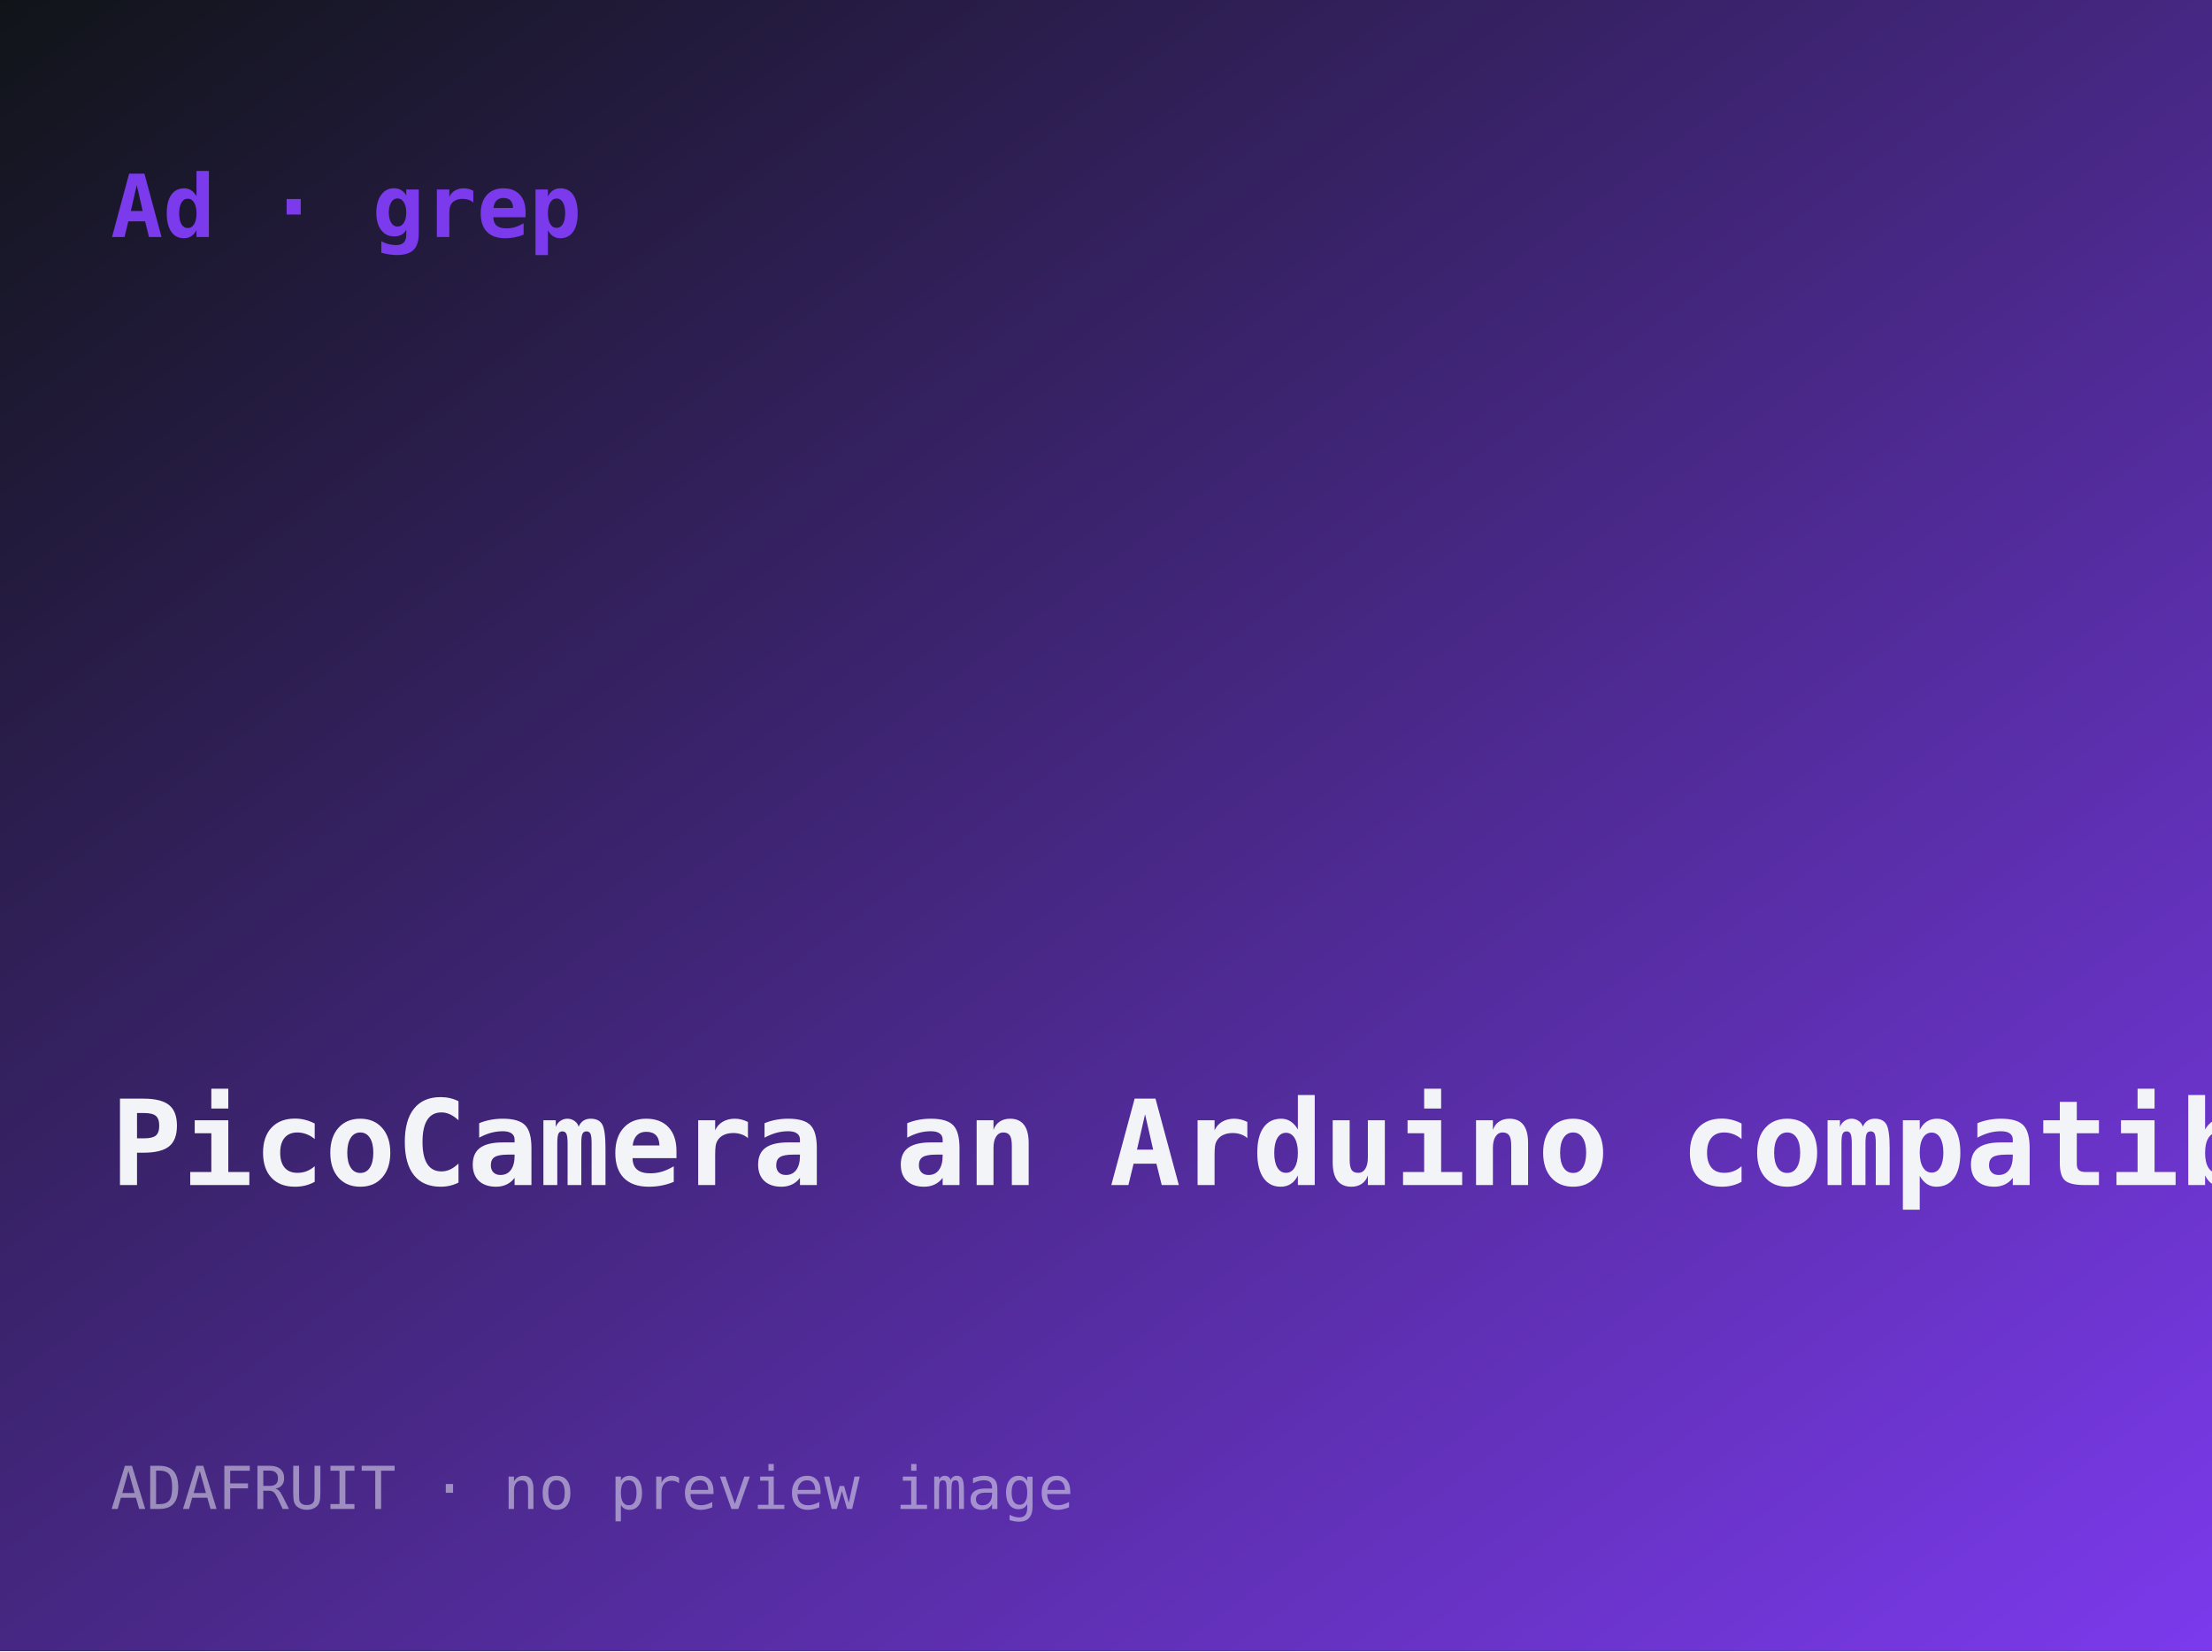
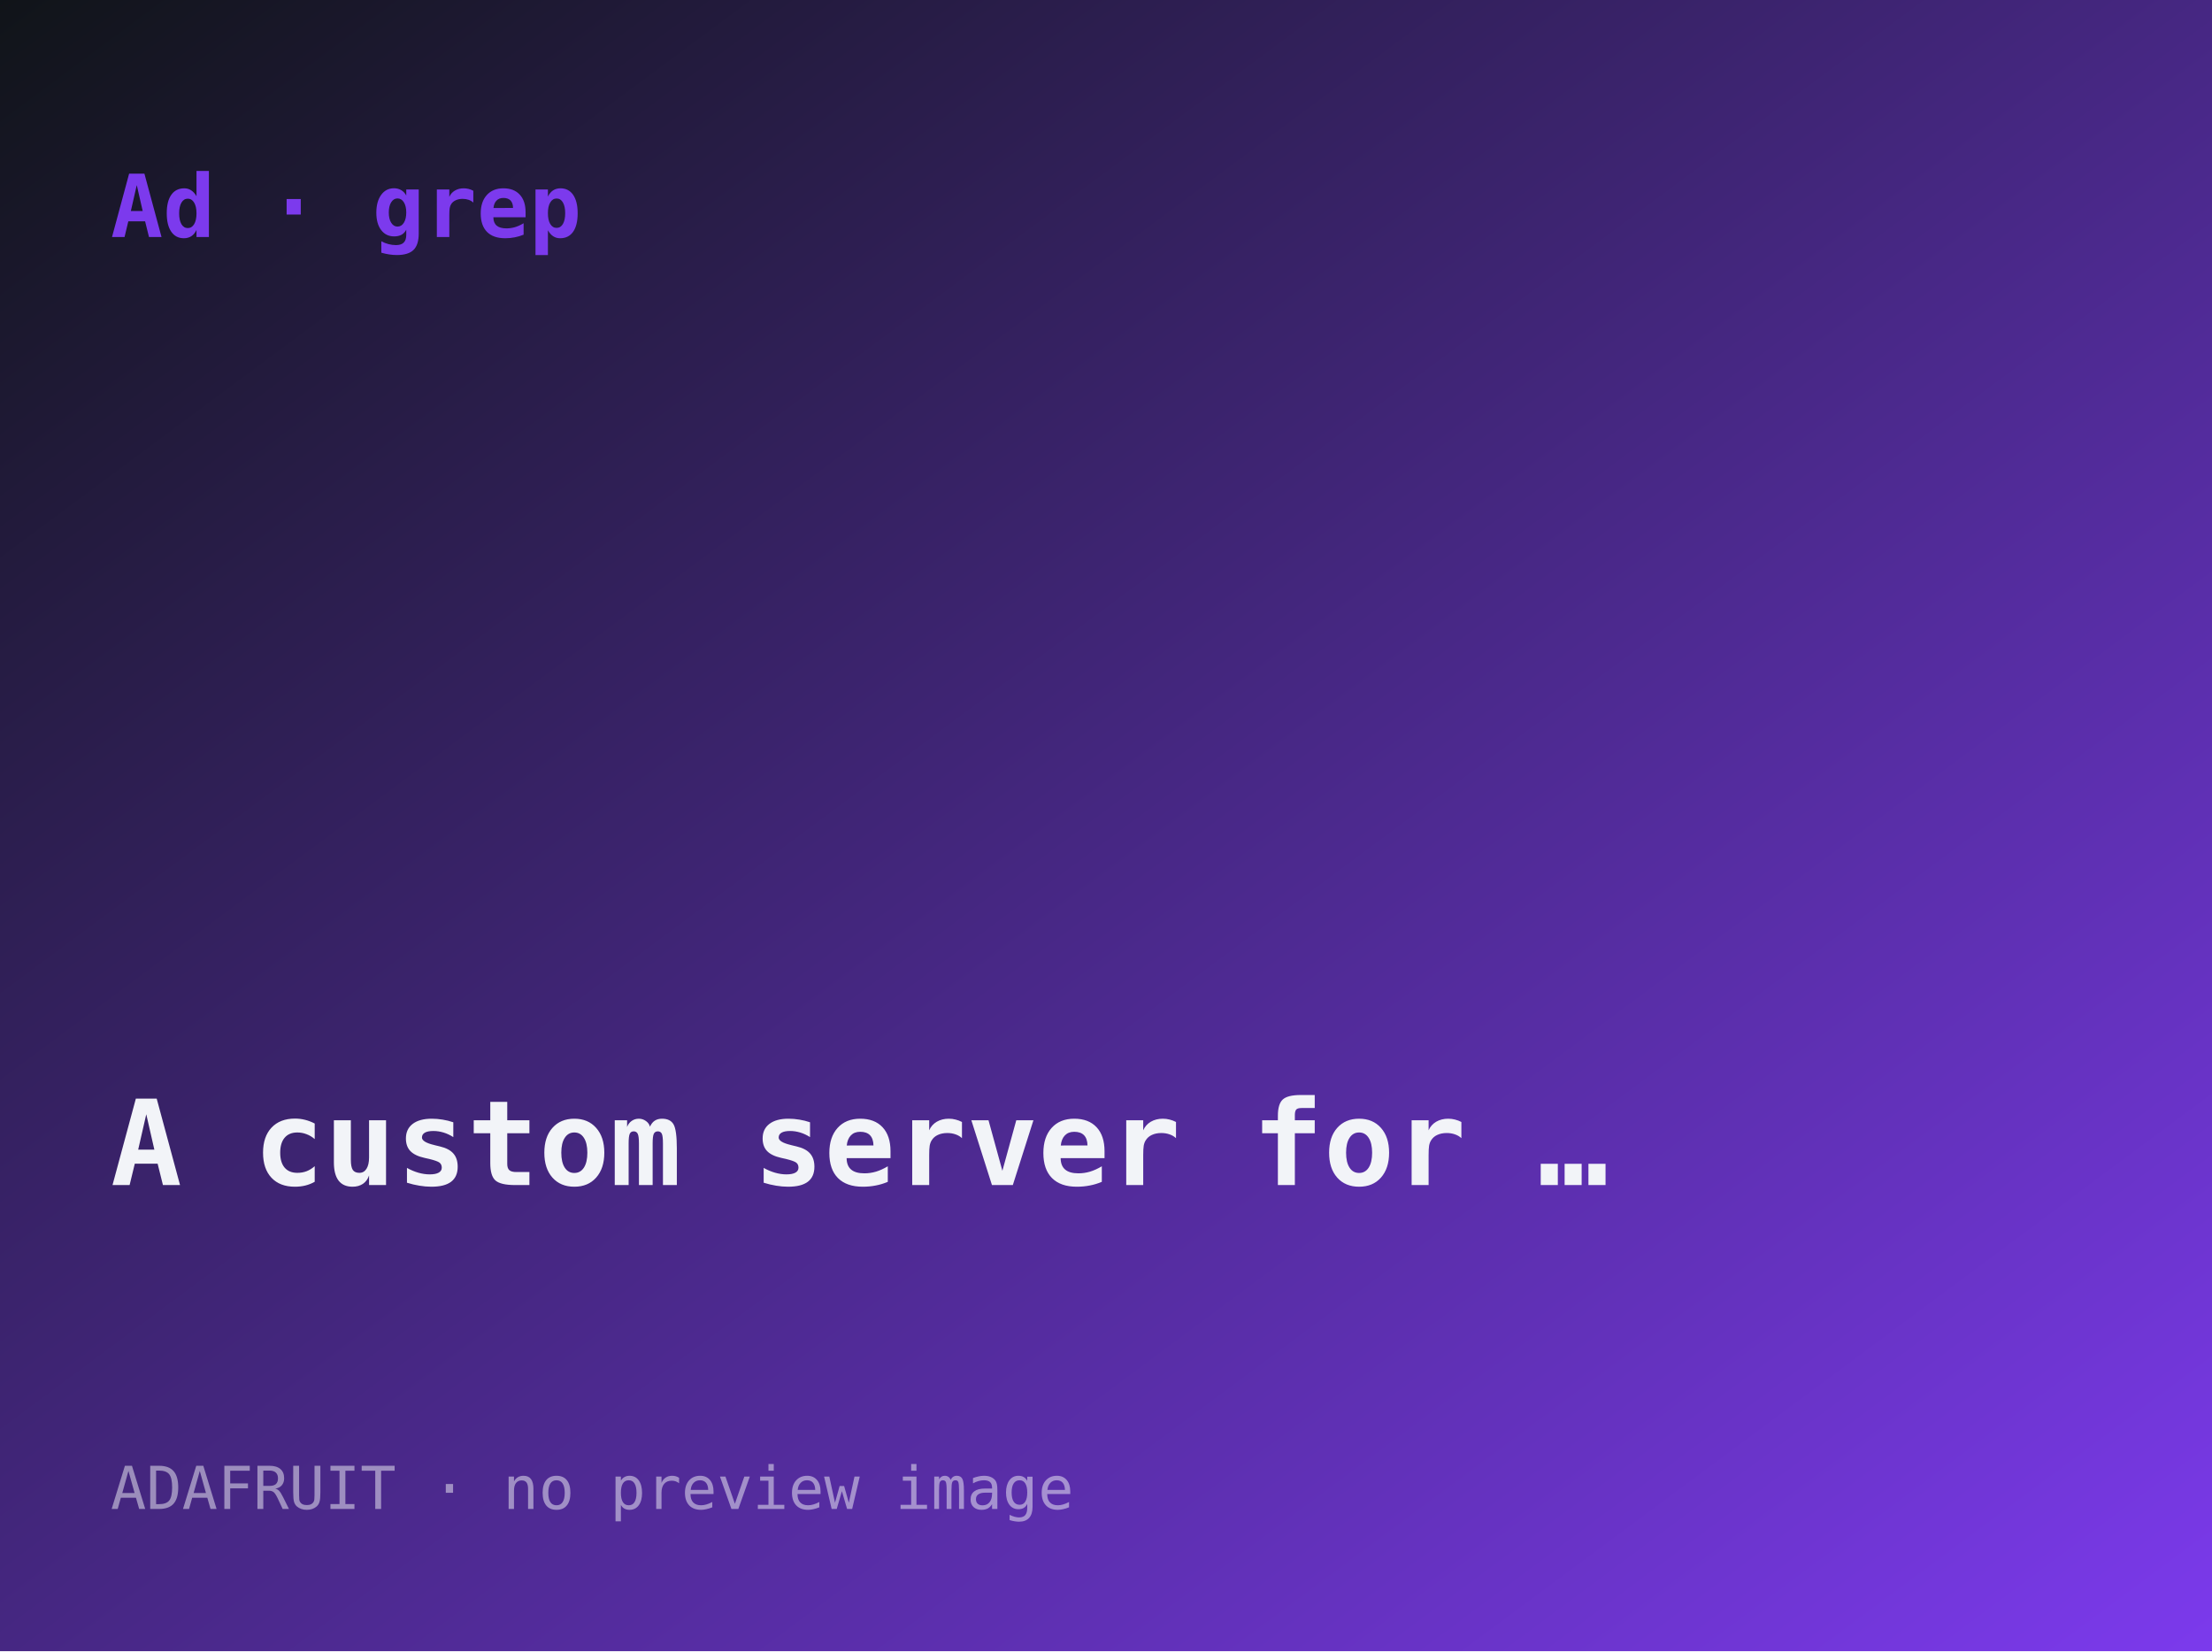
- <svg xmlns="http://www.w3.org/2000/svg" width="560" height="418" viewBox="0 0 560 418" role="img" aria-label="PicoCamera: an Arduino-compatible camera library for the RP2040/RP2350">
+ <svg xmlns="http://www.w3.org/2000/svg" width="560" height="418" viewBox="0 0 560 418" role="img" aria-label="A custom server for undead Neato robot vacuums">
  <defs>
    <linearGradient id="g" x1="0" y1="0" x2="1" y2="1">
      <stop offset="0" stop-color="#101418" />
      <stop offset="1" stop-color="#7c3aed" />
    </linearGradient>
  </defs>
  <rect width="560" height="418" fill="url(#g)" />
  <text x="28" y="60" font-family="ui-monospace,monospace" font-size="22" fill="#7c3aed" font-weight="700">Ad · grep</text>
-   <text x="28" y="300" font-family="ui-monospace,monospace" font-size="30" fill="#f2f4f8" font-weight="600">PicoCamera an Arduino compatible …</text>
+   <text x="28" y="300" font-family="ui-monospace,monospace" font-size="30" fill="#f2f4f8" font-weight="600">A custom server for …</text>
  <text x="28" y="382" font-family="ui-monospace,monospace" font-size="15" fill="rgba(242,244,248,.5)">ADAFRUIT · no preview image</text>
</svg>
